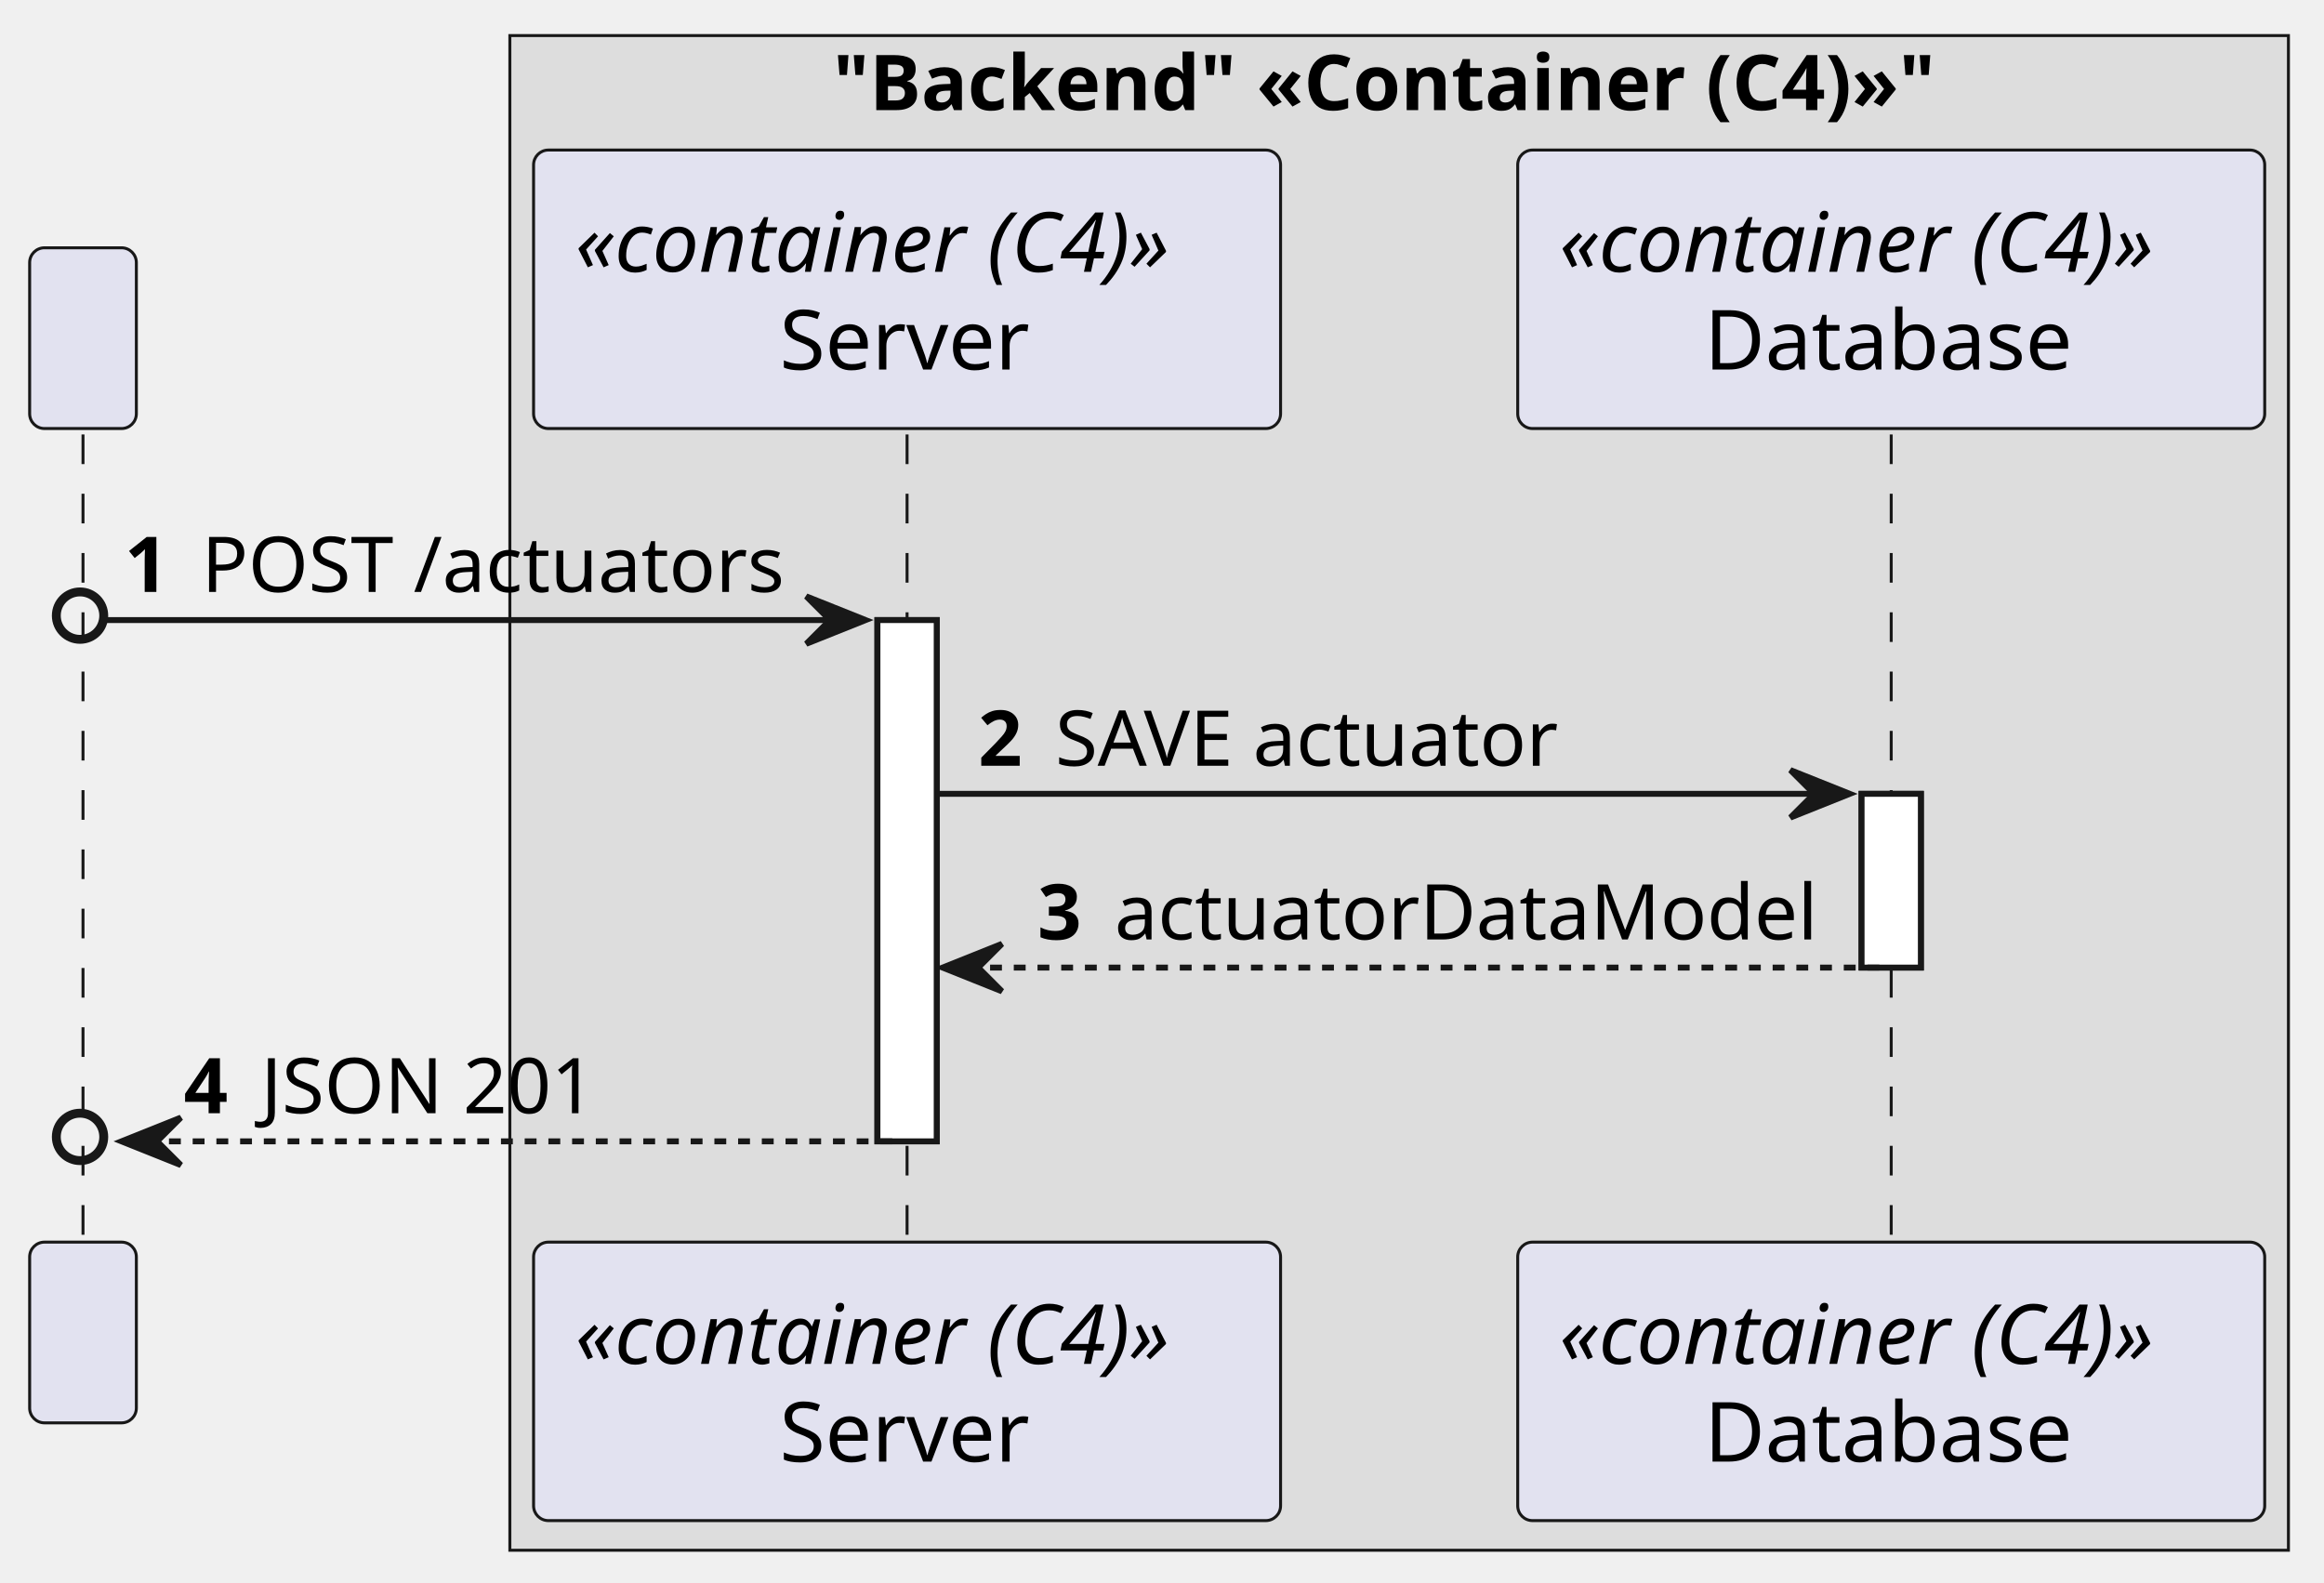
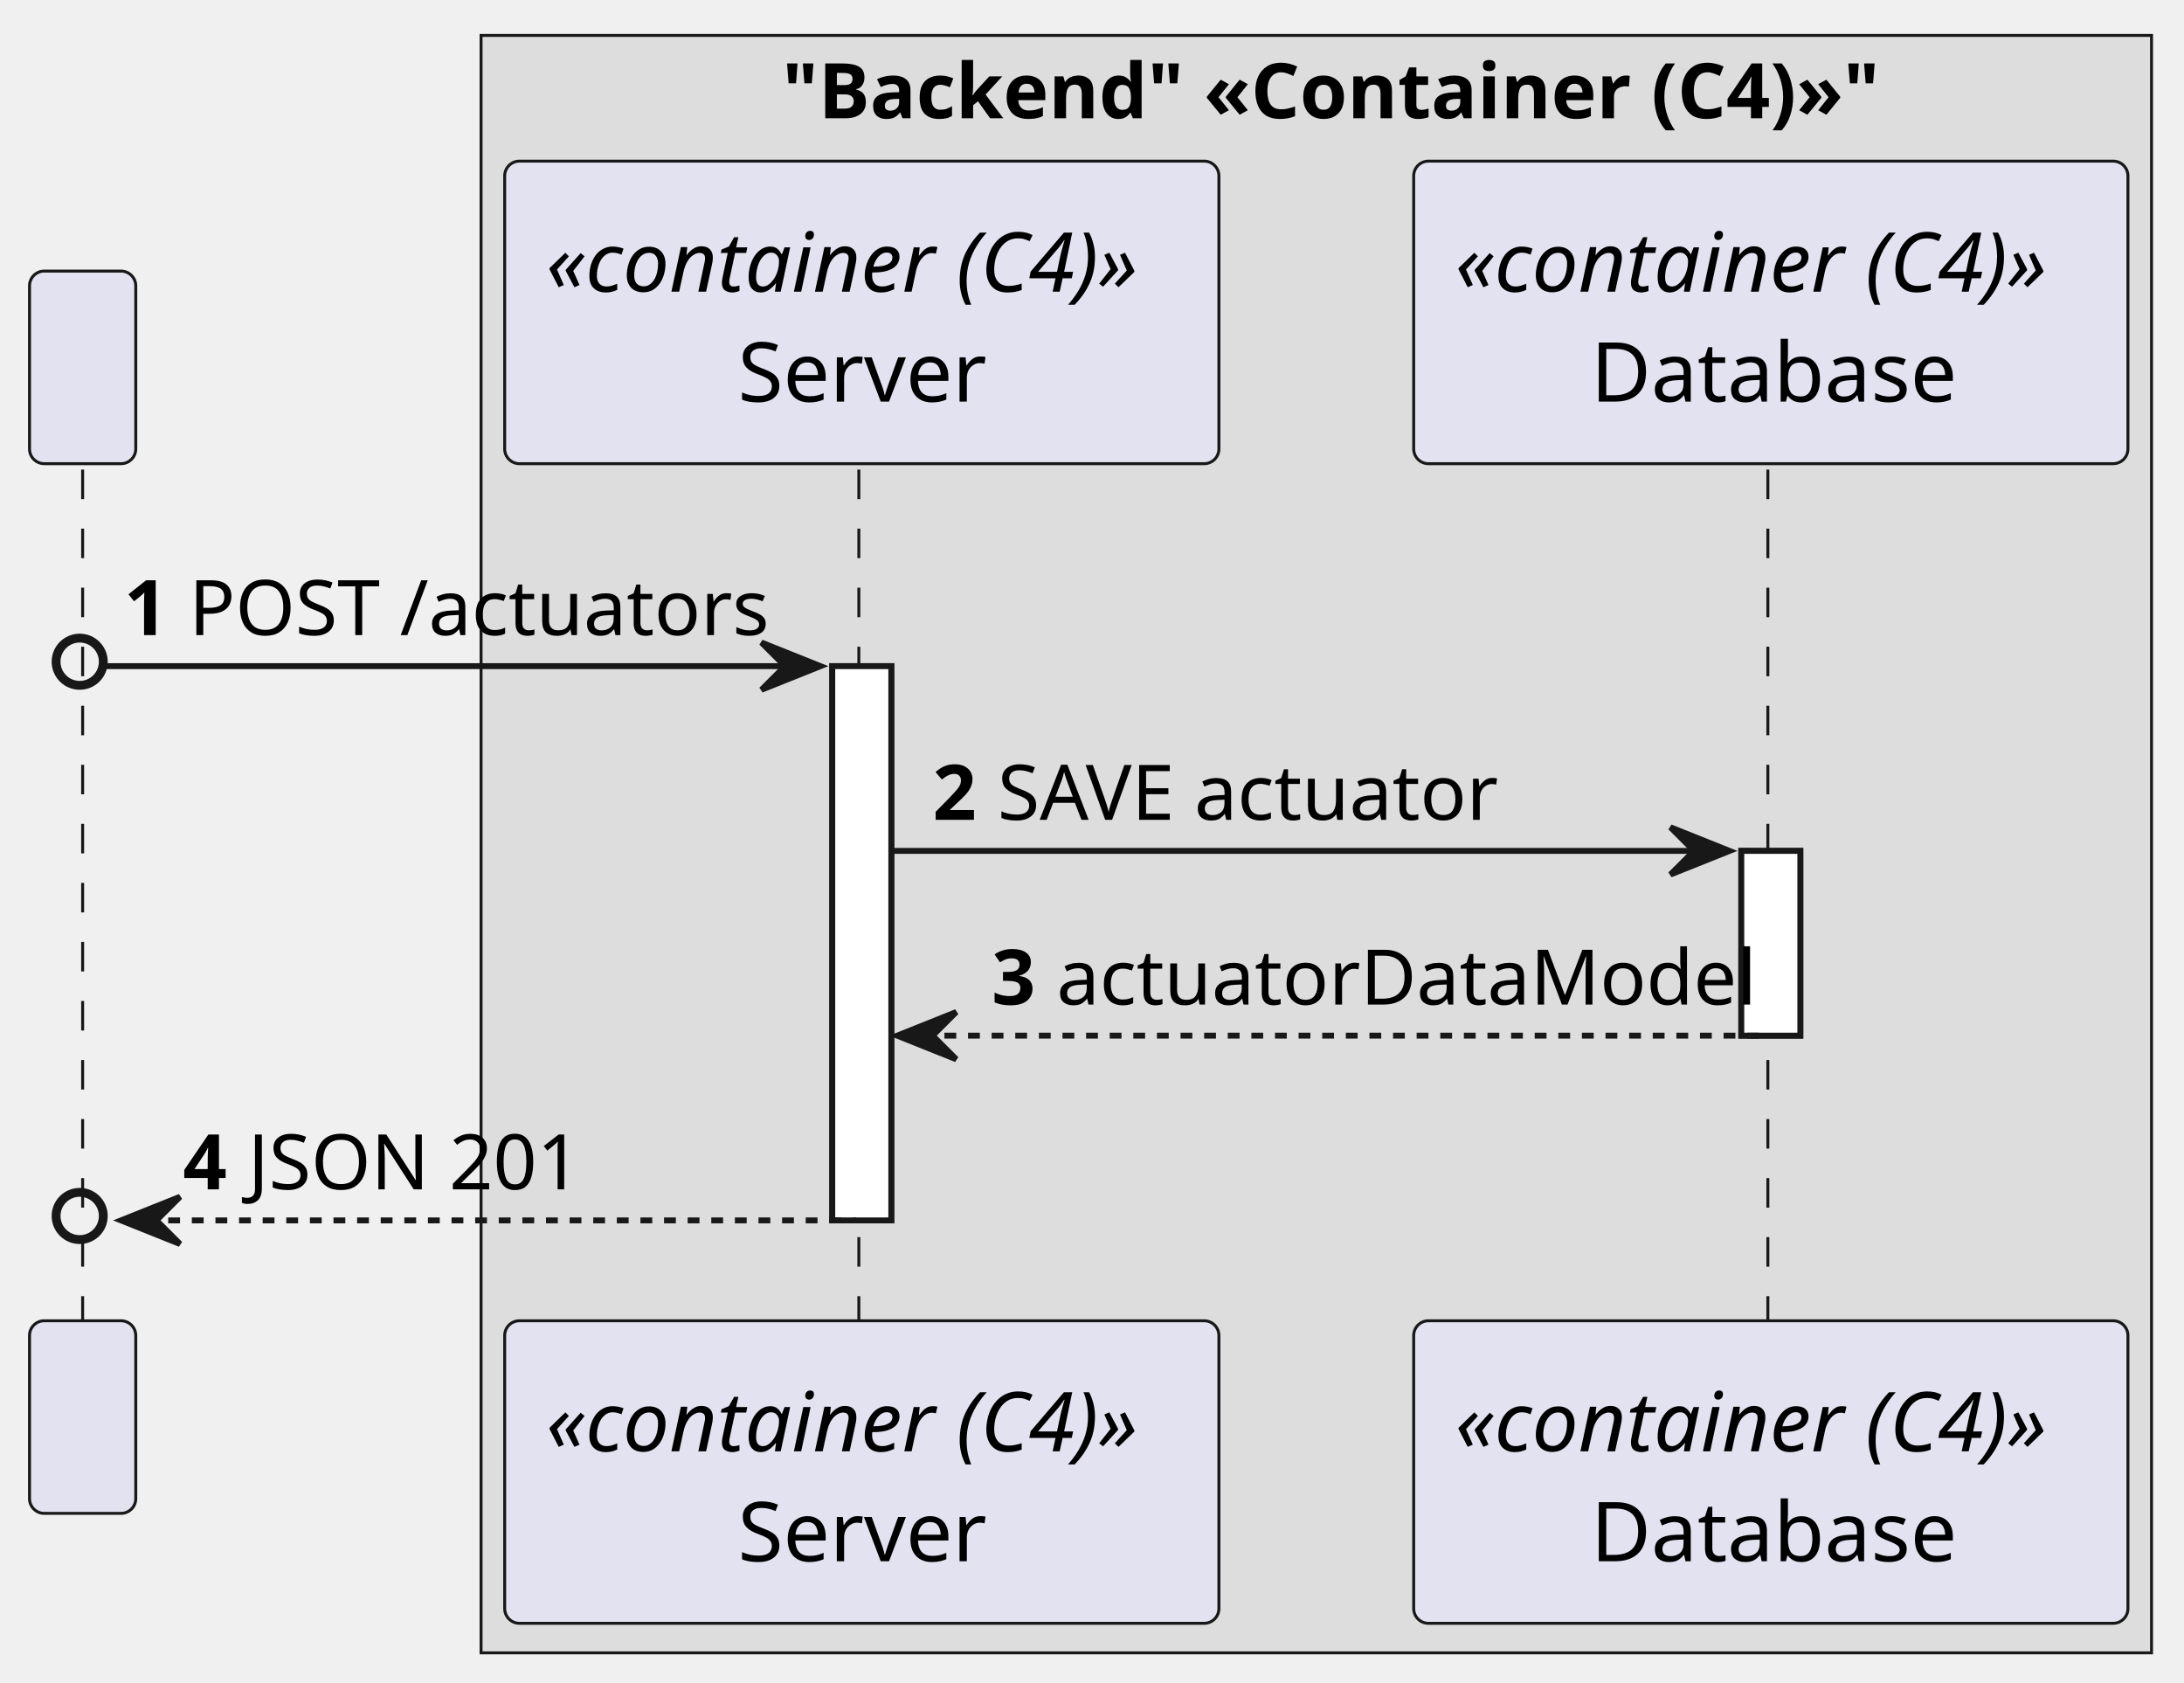
- <svg xmlns="http://www.w3.org/2000/svg" contentStyleType="text/css" height="267px" preserveAspectRatio="none" style="width:392px;height:267px;background:#FFFFFF;" version="1.1" viewBox="0 0 392 267" width="392px" zoomAndPan="magnify">
+ <svg xmlns="http://www.w3.org/2000/svg" contentStyleType="text/css" height="285px" preserveAspectRatio="none" style="width:370px;height:285px;background:#FFFFFF;" version="1.1" viewBox="0 0 370 285" width="370px" zoomAndPan="magnify">
  <defs />
  <g>
-     <rect fill="#DDDDDD" height="255.506" style="stroke:#181818;stroke-width:0.5;" width="300" x="86" y="6" />
-     <text fill="#000000" font-family="sans-serif" font-size="13" font-weight="bold" lengthAdjust="spacing" textLength="191" x="140.5" y="18.568">"Backend" «Container (C4)»"
-         </text>
-     <rect fill="#FFFFFF" height="87.932" style="stroke:#181818;stroke-width:1.0;" width="10" x="148" y="104.598" />
-     <rect fill="#FFFFFF" height="29.311" style="stroke:#181818;stroke-width:1.0;" width="10" x="314" y="133.908" />
-     <line style="stroke:#181818;stroke-width:0.5;stroke-dasharray:5.0,5.0;" x1="14" x2="14" y1="73.287" y2="210.529" />
-     <line style="stroke:#181818;stroke-width:0.5;stroke-dasharray:5.0,5.0;" x1="153" x2="153" y1="73.287" y2="210.529" />
-     <line style="stroke:#181818;stroke-width:0.5;stroke-dasharray:5.0,5.0;" x1="319" x2="319" y1="73.287" y2="210.529" />
-     <rect fill="#E2E2F0" height="30.488" rx="2.5" ry="2.5" style="stroke:#181818;stroke-width:0.5;" width="18" x="5" y="41.799" />
-     <text fill="#000000" font-family="sans-serif" font-size="14" lengthAdjust="spacing" textLength="4" x="12" y="62.334"> 
-         </text>
-     <rect fill="#E2E2F0" height="30.488" rx="2.5" ry="2.5" style="stroke:#181818;stroke-width:0.5;" width="18" x="5" y="209.529" />
-     <text fill="#000000" font-family="sans-serif" font-size="14" lengthAdjust="spacing" textLength="4" x="12" y="230.065"> 
-         </text>
-     <rect fill="#E2E2F0" height="46.977" rx="2.5" ry="2.5" style="stroke:#181818;stroke-width:0.5;" width="126" x="90" y="25.311" />
-     <text fill="#000000" font-family="sans-serif" font-size="14" font-style="italic" lengthAdjust="spacing" textLength="112" x="97" y="45.846">«container (C4)»
-         </text>
-     <text fill="#000000" font-family="sans-serif" font-size="14" lengthAdjust="spacing" textLength="43" x="131.5" y="62.334">Server
-         </text>
-     <rect fill="#E2E2F0" height="46.977" rx="2.5" ry="2.5" style="stroke:#181818;stroke-width:0.5;" width="126" x="90" y="209.529" />
-     <text fill="#000000" font-family="sans-serif" font-size="14" font-style="italic" lengthAdjust="spacing" textLength="112" x="97" y="230.065">«container (C4)»
-         </text>
-     <text fill="#000000" font-family="sans-serif" font-size="14" lengthAdjust="spacing" textLength="43" x="131.5" y="246.553">Server
-         </text>
-     <rect fill="#E2E2F0" height="46.977" rx="2.5" ry="2.5" style="stroke:#181818;stroke-width:0.5;" width="126" x="256" y="25.311" />
-     <text fill="#000000" font-family="sans-serif" font-size="14" font-style="italic" lengthAdjust="spacing" textLength="112" x="263" y="45.846">«container (C4)»
-         </text>
-     <text fill="#000000" font-family="sans-serif" font-size="14" lengthAdjust="spacing" textLength="63" x="287.5" y="62.334">Database
-         </text>
-     <rect fill="#E2E2F0" height="46.977" rx="2.5" ry="2.5" style="stroke:#181818;stroke-width:0.5;" width="126" x="256" y="209.529" />
-     <text fill="#000000" font-family="sans-serif" font-size="14" font-style="italic" lengthAdjust="spacing" textLength="112" x="263" y="230.065">«container (C4)»
-         </text>
-     <text fill="#000000" font-family="sans-serif" font-size="14" lengthAdjust="spacing" textLength="63" x="287.5" y="246.553">Database
-         </text>
-     <rect fill="#FFFFFF" height="87.932" style="stroke:#181818;stroke-width:1.0;" width="10" x="148" y="104.598" />
-     <rect fill="#FFFFFF" height="29.311" style="stroke:#181818;stroke-width:1.0;" width="10" x="314" y="133.908" />
-     <ellipse cx="13.5" cy="103.848" fill="none" rx="4" ry="4" style="stroke:#181818;stroke-width:1.5;" />
-     <polygon fill="#181818" points="136,100.598,146,104.598,136,108.598,140,104.598" style="stroke:#181818;stroke-width:1.0;" />
-     <line style="stroke:#181818;stroke-width:1.0;" x1="18" x2="142" y1="104.598" y2="104.598" />
-     <text fill="#000000" font-family="sans-serif" font-size="13" font-weight="bold" lengthAdjust="spacing" textLength="9" x="21" y="99.856">1
-         </text>
-     <text fill="#000000" font-family="sans-serif" font-size="13" lengthAdjust="spacing" textLength="102" x="34" y="99.856">POST /actuators
-         </text>
-     <polygon fill="#181818" points="302,129.908,312,133.908,302,137.908,306,133.908" style="stroke:#181818;stroke-width:1.0;" />
-     <line style="stroke:#181818;stroke-width:1.0;" x1="158" x2="308" y1="133.908" y2="133.908" />
-     <text fill="#000000" font-family="sans-serif" font-size="13" font-weight="bold" lengthAdjust="spacing" textLength="9" x="165" y="129.166">2
-         </text>
-     <text fill="#000000" font-family="sans-serif" font-size="13" lengthAdjust="spacing" textLength="87" x="178" y="129.166">SAVE actuator
-         </text>
-     <polygon fill="#181818" points="169,159.219,159,163.219,169,167.219,165,163.219" style="stroke:#181818;stroke-width:1.0;" />
-     <line style="stroke:#181818;stroke-width:1.0;stroke-dasharray:2.0,2.0;" x1="163" x2="318" y1="163.219" y2="163.219" />
-     <text fill="#000000" font-family="sans-serif" font-size="13" font-weight="bold" lengthAdjust="spacing" textLength="9" x="175" y="158.477">3
-         </text>
-     <text fill="#000000" font-family="sans-serif" font-size="13" lengthAdjust="spacing" textLength="119" x="188" y="158.477">actuatorDataModel
-         </text>
-     <ellipse cx="13.5" cy="191.779" fill="none" rx="4" ry="4" style="stroke:#181818;stroke-width:1.5;" />
-     <polygon fill="#181818" points="30.5,188.529,20.5,192.529,30.5,196.529,26.5,192.529" style="stroke:#181818;stroke-width:1.0;" />
-     <line style="stroke:#181818;stroke-width:1.0;stroke-dasharray:2.0,2.0;" x1="28.5" x2="152" y1="192.529" y2="192.529" />
-     <text fill="#000000" font-family="sans-serif" font-size="13" font-weight="bold" lengthAdjust="spacing" textLength="9" x="31" y="187.787">4
-         </text>
-     <text fill="#000000" font-family="sans-serif" font-size="13" lengthAdjust="spacing" textLength="59" x="44" y="187.787">JSON 201
-         </text>
+     <rect fill="#DDDDDD" height="273.94" style="stroke:#181818;stroke-width:0.5;" width="283" x="81.5" y="6" />
+     <text fill="#000000" font-family="sans-serif" font-size="13" font-weight="bold" lengthAdjust="spacing" textLength="181" x="132.5" y="20.028">"Backend" «Container (C4)»"</text>
+     <rect fill="#FFFFFF" height="93.873" style="stroke:#181818;stroke-width:1.0;" width="10" x="141" y="112.824" />
+     <rect fill="#FFFFFF" height="31.291" style="stroke:#181818;stroke-width:1.0;" width="10" x="295" y="144.115" />
+     <line style="stroke:#181818;stroke-width:0.5;stroke-dasharray:5.0,5.0;" x1="14" x2="14" y1="79.533" y2="224.697" />
+     <line style="stroke:#181818;stroke-width:0.5;stroke-dasharray:5.0,5.0;" x1="145.5" x2="145.5" y1="79.533" y2="224.697" />
+     <line style="stroke:#181818;stroke-width:0.5;stroke-dasharray:5.0,5.0;" x1="299.5" x2="299.5" y1="79.533" y2="224.697" />
+     <rect fill="#E2E2F0" height="32.621" rx="2.5" ry="2.5" style="stroke:#181818;stroke-width:0.5;" width="18" x="5" y="45.912" />
+     <text fill="#000000" font-family="sans-serif" font-size="14" lengthAdjust="spacing" textLength="4" x="12" y="68.019"> </text>
+     <rect fill="#E2E2F0" height="32.621" rx="2.5" ry="2.5" style="stroke:#181818;stroke-width:0.5;" width="18" x="5" y="223.697" />
+     <text fill="#000000" font-family="sans-serif" font-size="14" lengthAdjust="spacing" textLength="4" x="12" y="245.805"> </text>
+     <rect fill="#E2E2F0" height="51.242" rx="2.5" ry="2.5" style="stroke:#181818;stroke-width:0.5;" width="121" x="85.5" y="27.291" />
+     <text fill="#000000" font-family="sans-serif" font-size="14" font-style="italic" lengthAdjust="spacing" textLength="107" x="92.5" y="49.398">«container (C4)»</text>
+     <text fill="#000000" font-family="sans-serif" font-size="14" lengthAdjust="spacing" textLength="42" x="125" y="68.019">Server</text>
+     <rect fill="#E2E2F0" height="51.242" rx="2.5" ry="2.5" style="stroke:#181818;stroke-width:0.5;" width="121" x="85.5" y="223.697" />
+     <text fill="#000000" font-family="sans-serif" font-size="14" font-style="italic" lengthAdjust="spacing" textLength="107" x="92.5" y="245.805">«container (C4)»</text>
+     <text fill="#000000" font-family="sans-serif" font-size="14" lengthAdjust="spacing" textLength="42" x="125" y="264.426">Server</text>
+     <rect fill="#E2E2F0" height="51.242" rx="2.5" ry="2.5" style="stroke:#181818;stroke-width:0.5;" width="121" x="239.5" y="27.291" />
+     <text fill="#000000" font-family="sans-serif" font-size="14" font-style="italic" lengthAdjust="spacing" textLength="107" x="246.5" y="49.398">«container (C4)»</text>
+     <text fill="#000000" font-family="sans-serif" font-size="14" lengthAdjust="spacing" textLength="61" x="269.5" y="68.019">Database</text>
+     <rect fill="#E2E2F0" height="51.242" rx="2.5" ry="2.5" style="stroke:#181818;stroke-width:0.5;" width="121" x="239.5" y="223.697" />
+     <text fill="#000000" font-family="sans-serif" font-size="14" font-style="italic" lengthAdjust="spacing" textLength="107" x="246.5" y="245.805">«container (C4)»</text>
+     <text fill="#000000" font-family="sans-serif" font-size="14" lengthAdjust="spacing" textLength="61" x="269.5" y="264.426">Database</text>
+     <rect fill="#FFFFFF" height="93.873" style="stroke:#181818;stroke-width:1.0;" width="10" x="141" y="112.824" />
+     <rect fill="#FFFFFF" height="31.291" style="stroke:#181818;stroke-width:1.0;" width="10" x="295" y="144.115" />
+     <ellipse cx="13.5" cy="112.074" fill="none" rx="4" ry="4" style="stroke:#181818;stroke-width:1.5;" />
+     <polygon fill="#181818" points="129,108.824,139,112.824,129,116.824,133,112.824" style="stroke:#181818;stroke-width:1.0;" />
+     <line style="stroke:#181818;stroke-width:1.0;" x1="18" x2="135" y1="112.824" y2="112.824" />
+     <text fill="#000000" font-family="sans-serif" font-size="13" font-weight="bold" lengthAdjust="spacing" textLength="7" x="21" y="107.561">1</text>
+     <text fill="#000000" font-family="sans-serif" font-size="13" lengthAdjust="spacing" textLength="97" x="32" y="107.561">POST /actuators</text>
+     <polygon fill="#181818" points="283,140.115,293,144.115,283,148.115,287,144.115" style="stroke:#181818;stroke-width:1.0;" />
+     <line style="stroke:#181818;stroke-width:1.0;" x1="151" x2="289" y1="144.115" y2="144.115" />
+     <text fill="#000000" font-family="sans-serif" font-size="13" font-weight="bold" lengthAdjust="spacing" textLength="7" x="158" y="138.852">2</text>
+     <text fill="#000000" font-family="sans-serif" font-size="13" lengthAdjust="spacing" textLength="87" x="169" y="138.852">SAVE actuator</text>
+     <polygon fill="#181818" points="162,171.406,152,175.406,162,179.406,158,175.406" style="stroke:#181818;stroke-width:1.0;" />
+     <line style="stroke:#181818;stroke-width:1.0;stroke-dasharray:2.0,2.0;" x1="156" x2="299" y1="175.406" y2="175.406" />
+     <text fill="#000000" font-family="sans-serif" font-size="13" font-weight="bold" lengthAdjust="spacing" textLength="7" x="168" y="170.144">3</text>
+     <text fill="#000000" font-family="sans-serif" font-size="13" lengthAdjust="spacing" textLength="109" x="179" y="170.144">actuatorDataModel</text>
+     <ellipse cx="13.5" cy="205.947" fill="none" rx="4" ry="4" style="stroke:#181818;stroke-width:1.5;" />
+     <polygon fill="#181818" points="30.5,202.697,20.5,206.697,30.5,210.697,26.5,206.697" style="stroke:#181818;stroke-width:1.0;" />
+     <line style="stroke:#181818;stroke-width:1.0;stroke-dasharray:2.0,2.0;" x1="28.5" x2="145" y1="206.697" y2="206.697" />
+     <text fill="#000000" font-family="sans-serif" font-size="13" font-weight="bold" lengthAdjust="spacing" textLength="7" x="31" y="201.435">4</text>
+     <text fill="#000000" font-family="sans-serif" font-size="13" lengthAdjust="spacing" textLength="59" x="42" y="201.435">JSON 201</text>
  </g>
</svg>
